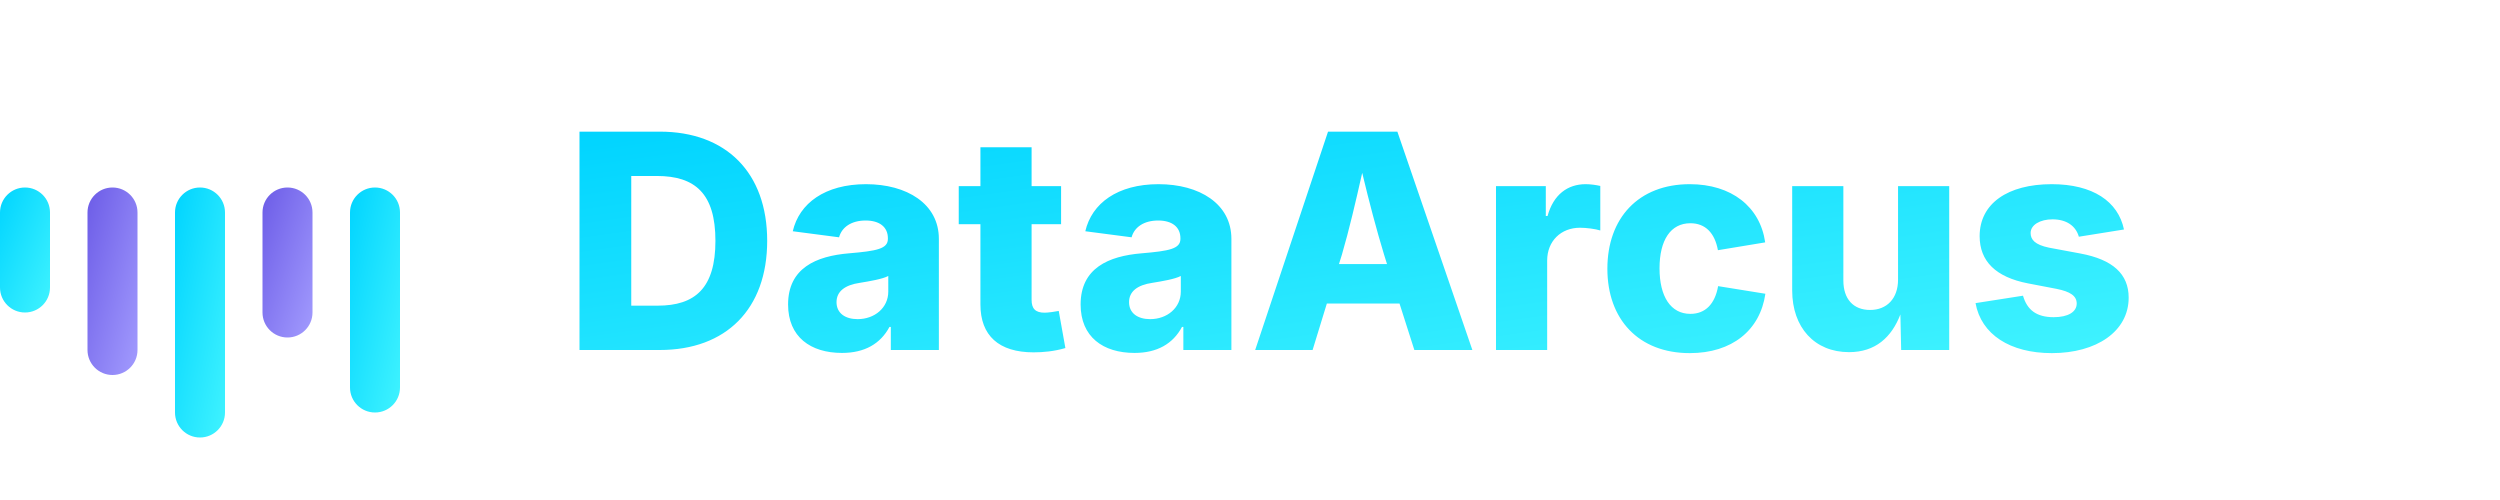
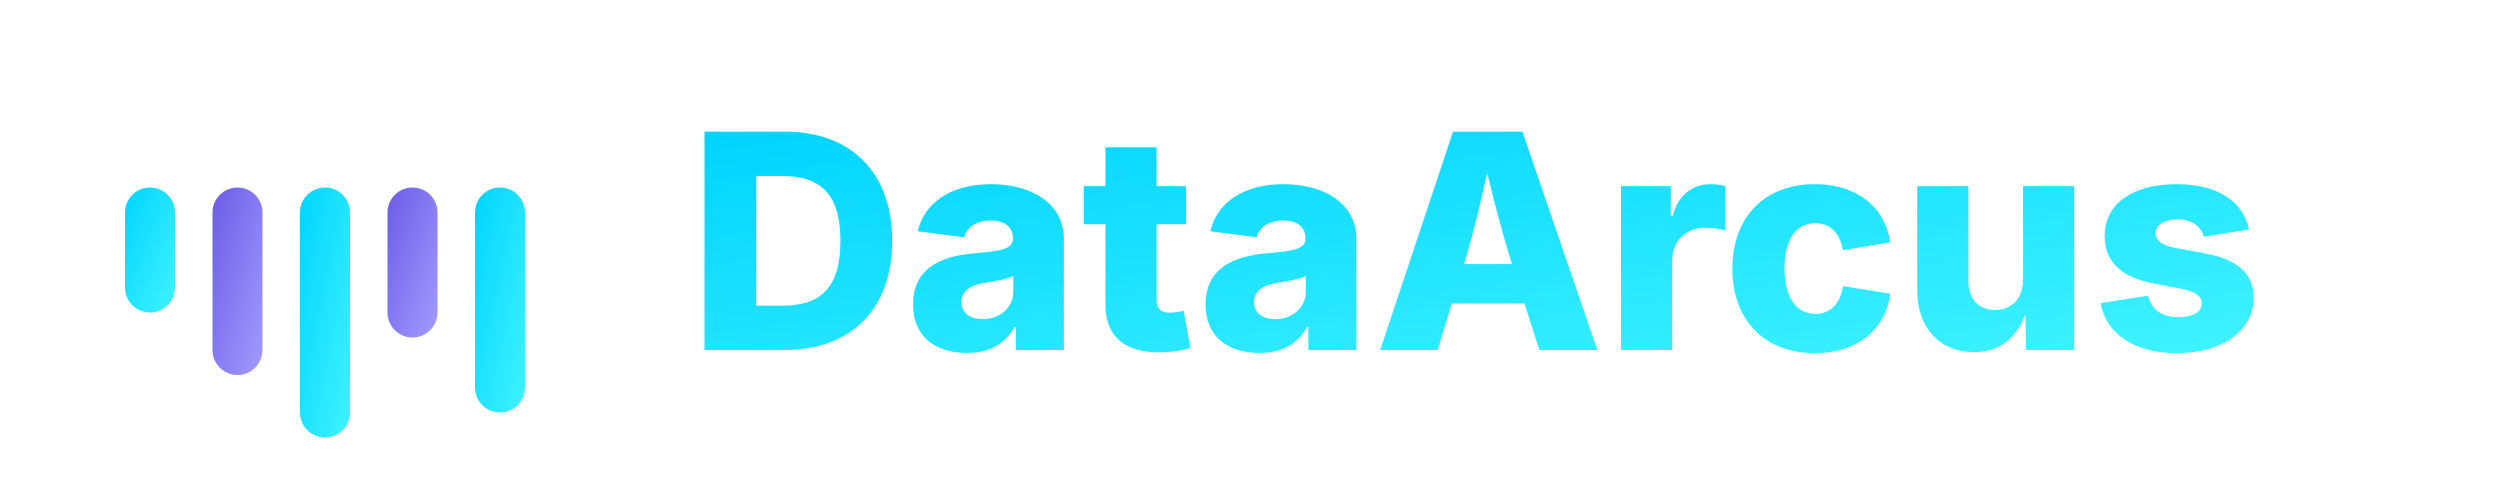
- <svg xmlns="http://www.w3.org/2000/svg" width="200" height="40" viewBox="0 0 200 40">
+ <svg xmlns="http://www.w3.org/2000/svg" width="200" height="40" viewBox="0 0 180 40">
  <defs>
    <linearGradient id="logoPrimaryGradient" x1="0%" y1="0%" x2="100%" y2="100%">
      <stop offset="0%" style="stop-color:#00d4ff;" />
      <stop offset="100%" style="stop-color:#40f3ff;" />
    </linearGradient>
    <linearGradient id="logoAccentGradient" x1="0%" y1="0%" x2="100%" y2="100%">
      <stop offset="0%" style="stop-color:#6c5ce7;" />
      <stop offset="100%" style="stop-color:#a29bfe;" />
    </linearGradient>
    <linearGradient id="logoTextGradient" x1="0%" y1="0%" x2="100%" y2="100%">
      <stop offset="0%" style="stop-color:#00d4ff;" />
      <stop offset="100%" style="stop-color:#40f3ff;" />
    </linearGradient>
  </defs>
  <g id="Icon" transform="translate(0, 0)">
    <rect x="0" y="15" width="4" height="10" rx="2" fill="url(#logoPrimaryGradient)">
      <animate attributeName="height" values="10;22;10" begin="0s" dur="1.5s" repeatCount="indefinite" />
      <animate attributeName="y" values="15;9;15" begin="0s" dur="1.5s" repeatCount="indefinite" />
    </rect>
    <rect x="7" y="15" width="4" height="15" rx="2" fill="url(#logoAccentGradient)">
      <animate attributeName="height" values="15;28;15" begin="0.2s" dur="1.5s" repeatCount="indefinite" />
      <animate attributeName="y" values="15;6;15" begin="0.2s" dur="1.5s" repeatCount="indefinite" />
    </rect>
    <rect x="14" y="15" width="4" height="20" rx="2" fill="url(#logoPrimaryGradient)">
      <animate attributeName="height" values="20;32;20" begin="0.4s" dur="1.5s" repeatCount="indefinite" />
      <animate attributeName="y" values="15;4;15" begin="0.4s" dur="1.5s" repeatCount="indefinite" />
    </rect>
    <rect x="21" y="15" width="4" height="12" rx="2" fill="url(#logoAccentGradient)">
      <animate attributeName="height" values="12;24;12" begin="0.6s" dur="1.5s" repeatCount="indefinite" />
      <animate attributeName="y" values="15;8;15" begin="0.6s" dur="1.5s" repeatCount="indefinite" />
    </rect>
    <rect x="28" y="15" width="4" height="18" rx="2" fill="url(#logoPrimaryGradient)">
      <animate attributeName="height" values="18;30;18" begin="0.8s" dur="1.5s" repeatCount="indefinite" />
      <animate attributeName="y" values="15;5;15" begin="0.8s" dur="1.5s" repeatCount="indefinite" />
    </rect>
  </g>
  <text x="45" y="28" font-family="Inter, Arial, sans-serif" font-size="24" font-weight="800" fill="url(#logoTextGradient)">
    DataArcus
  </text>
</svg>
